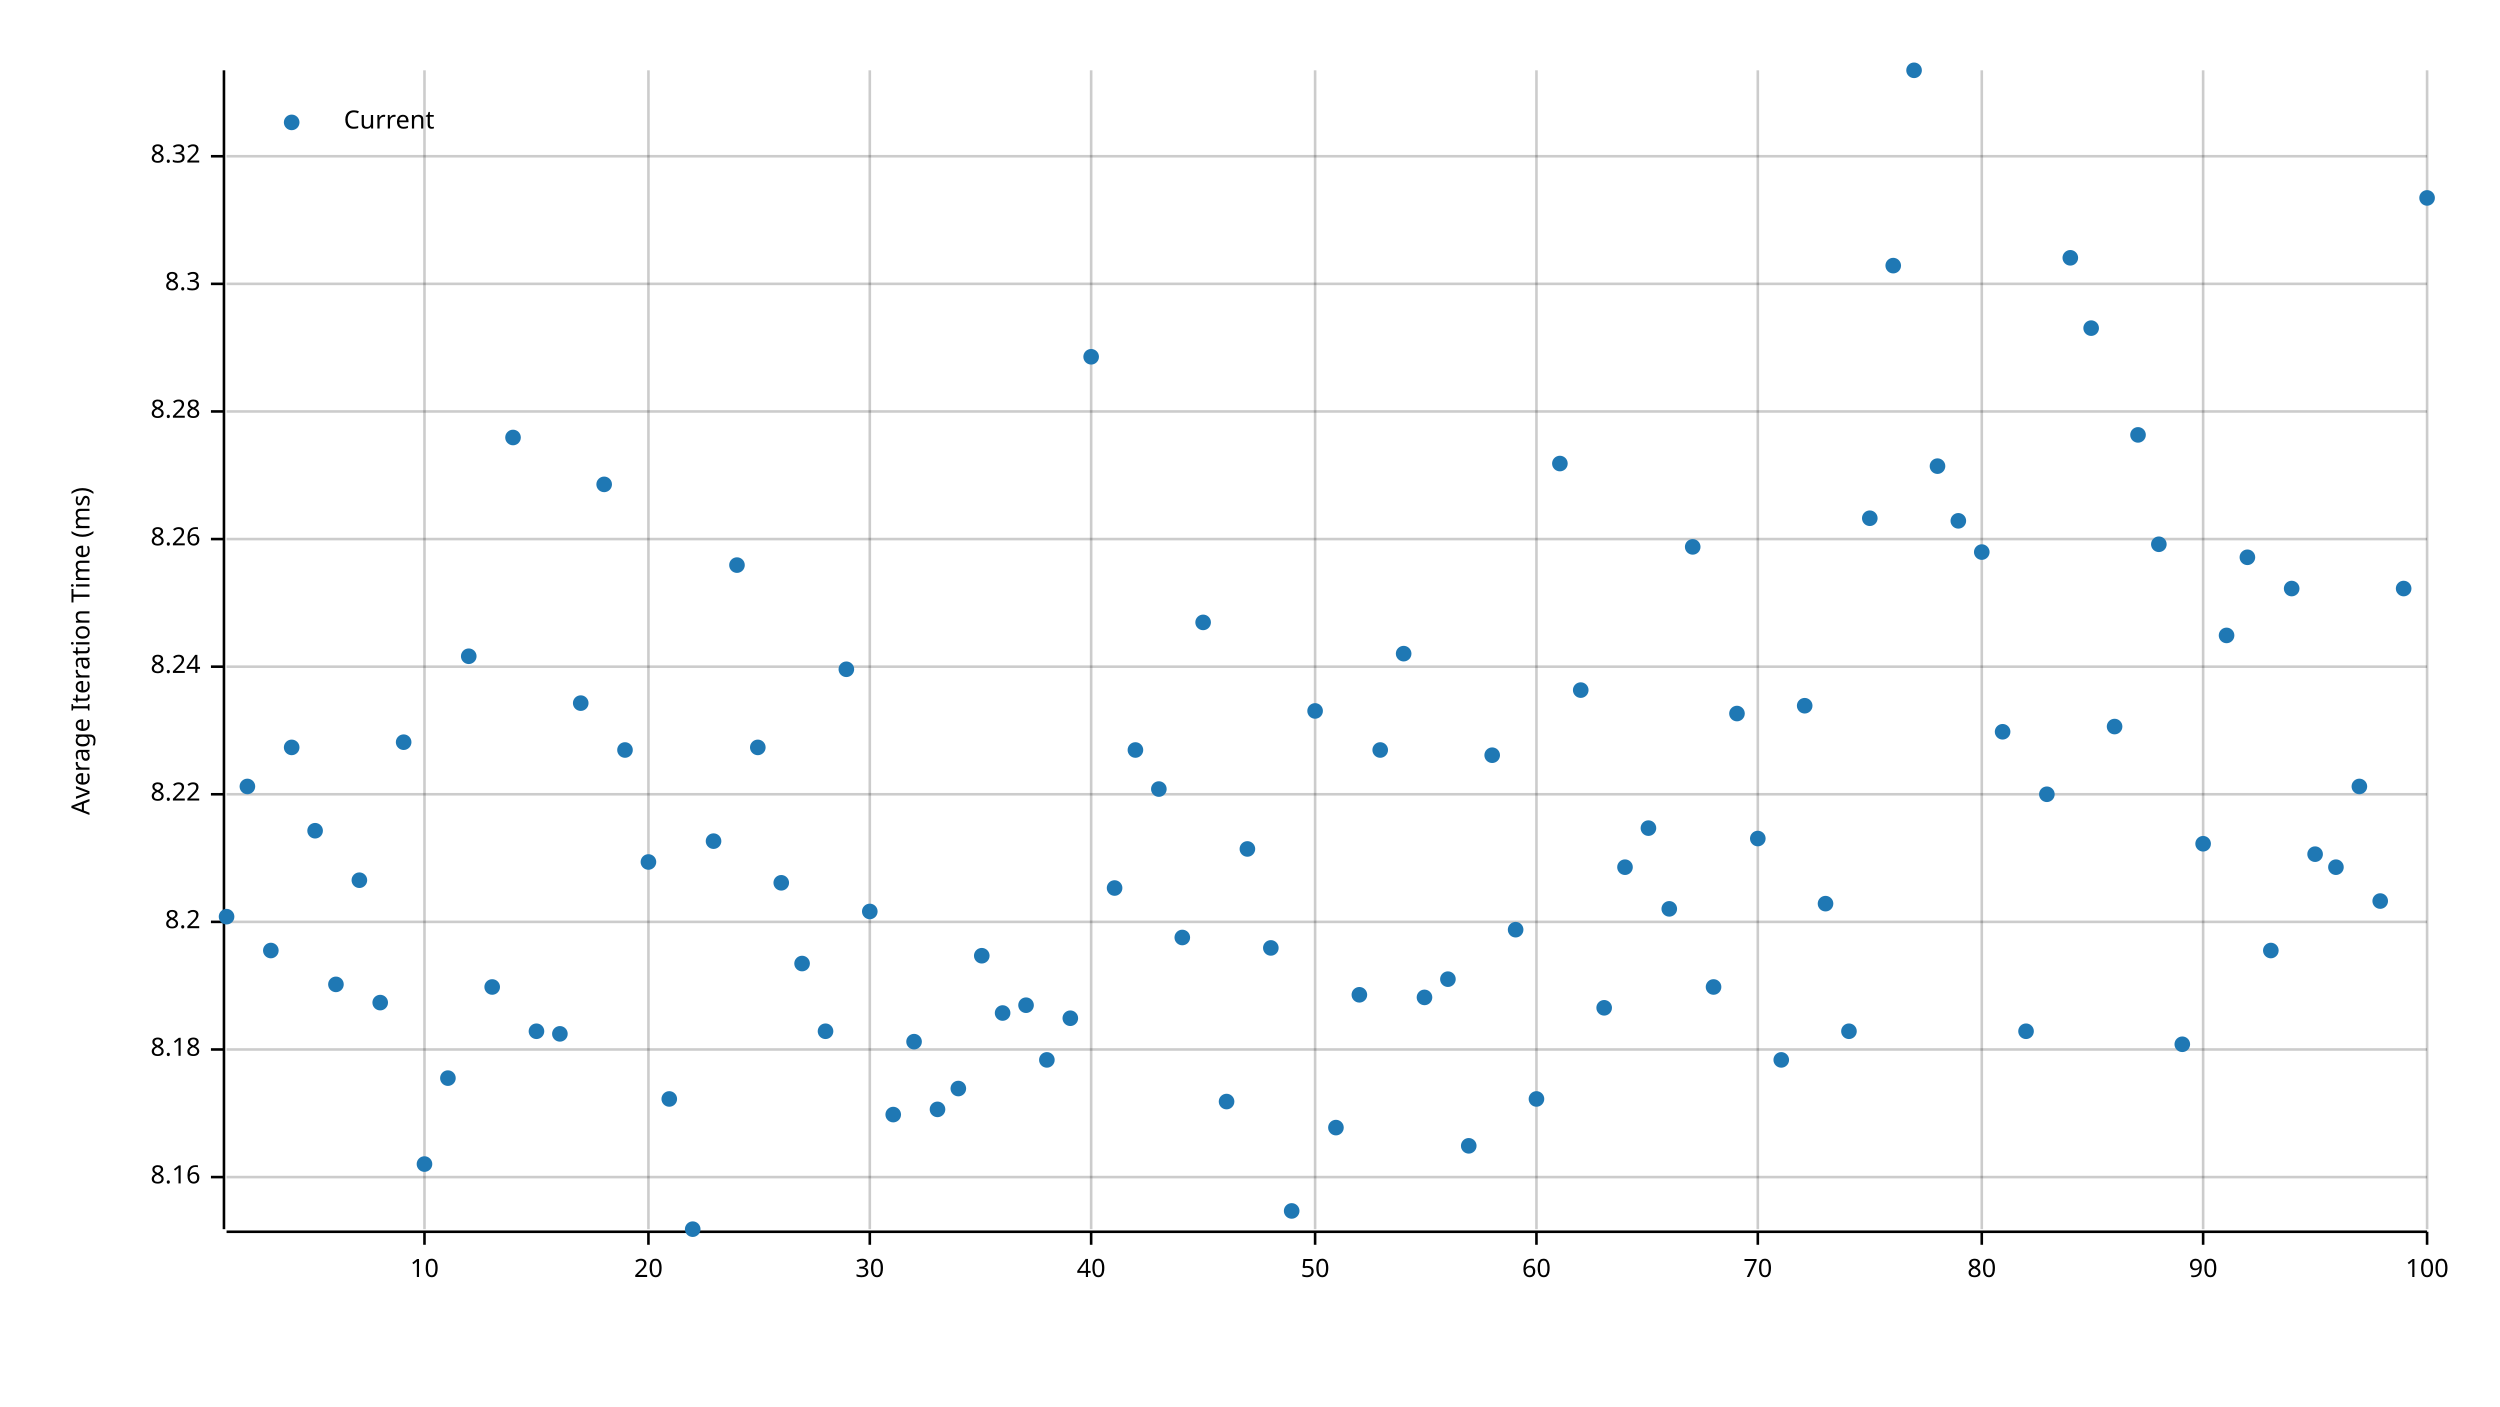
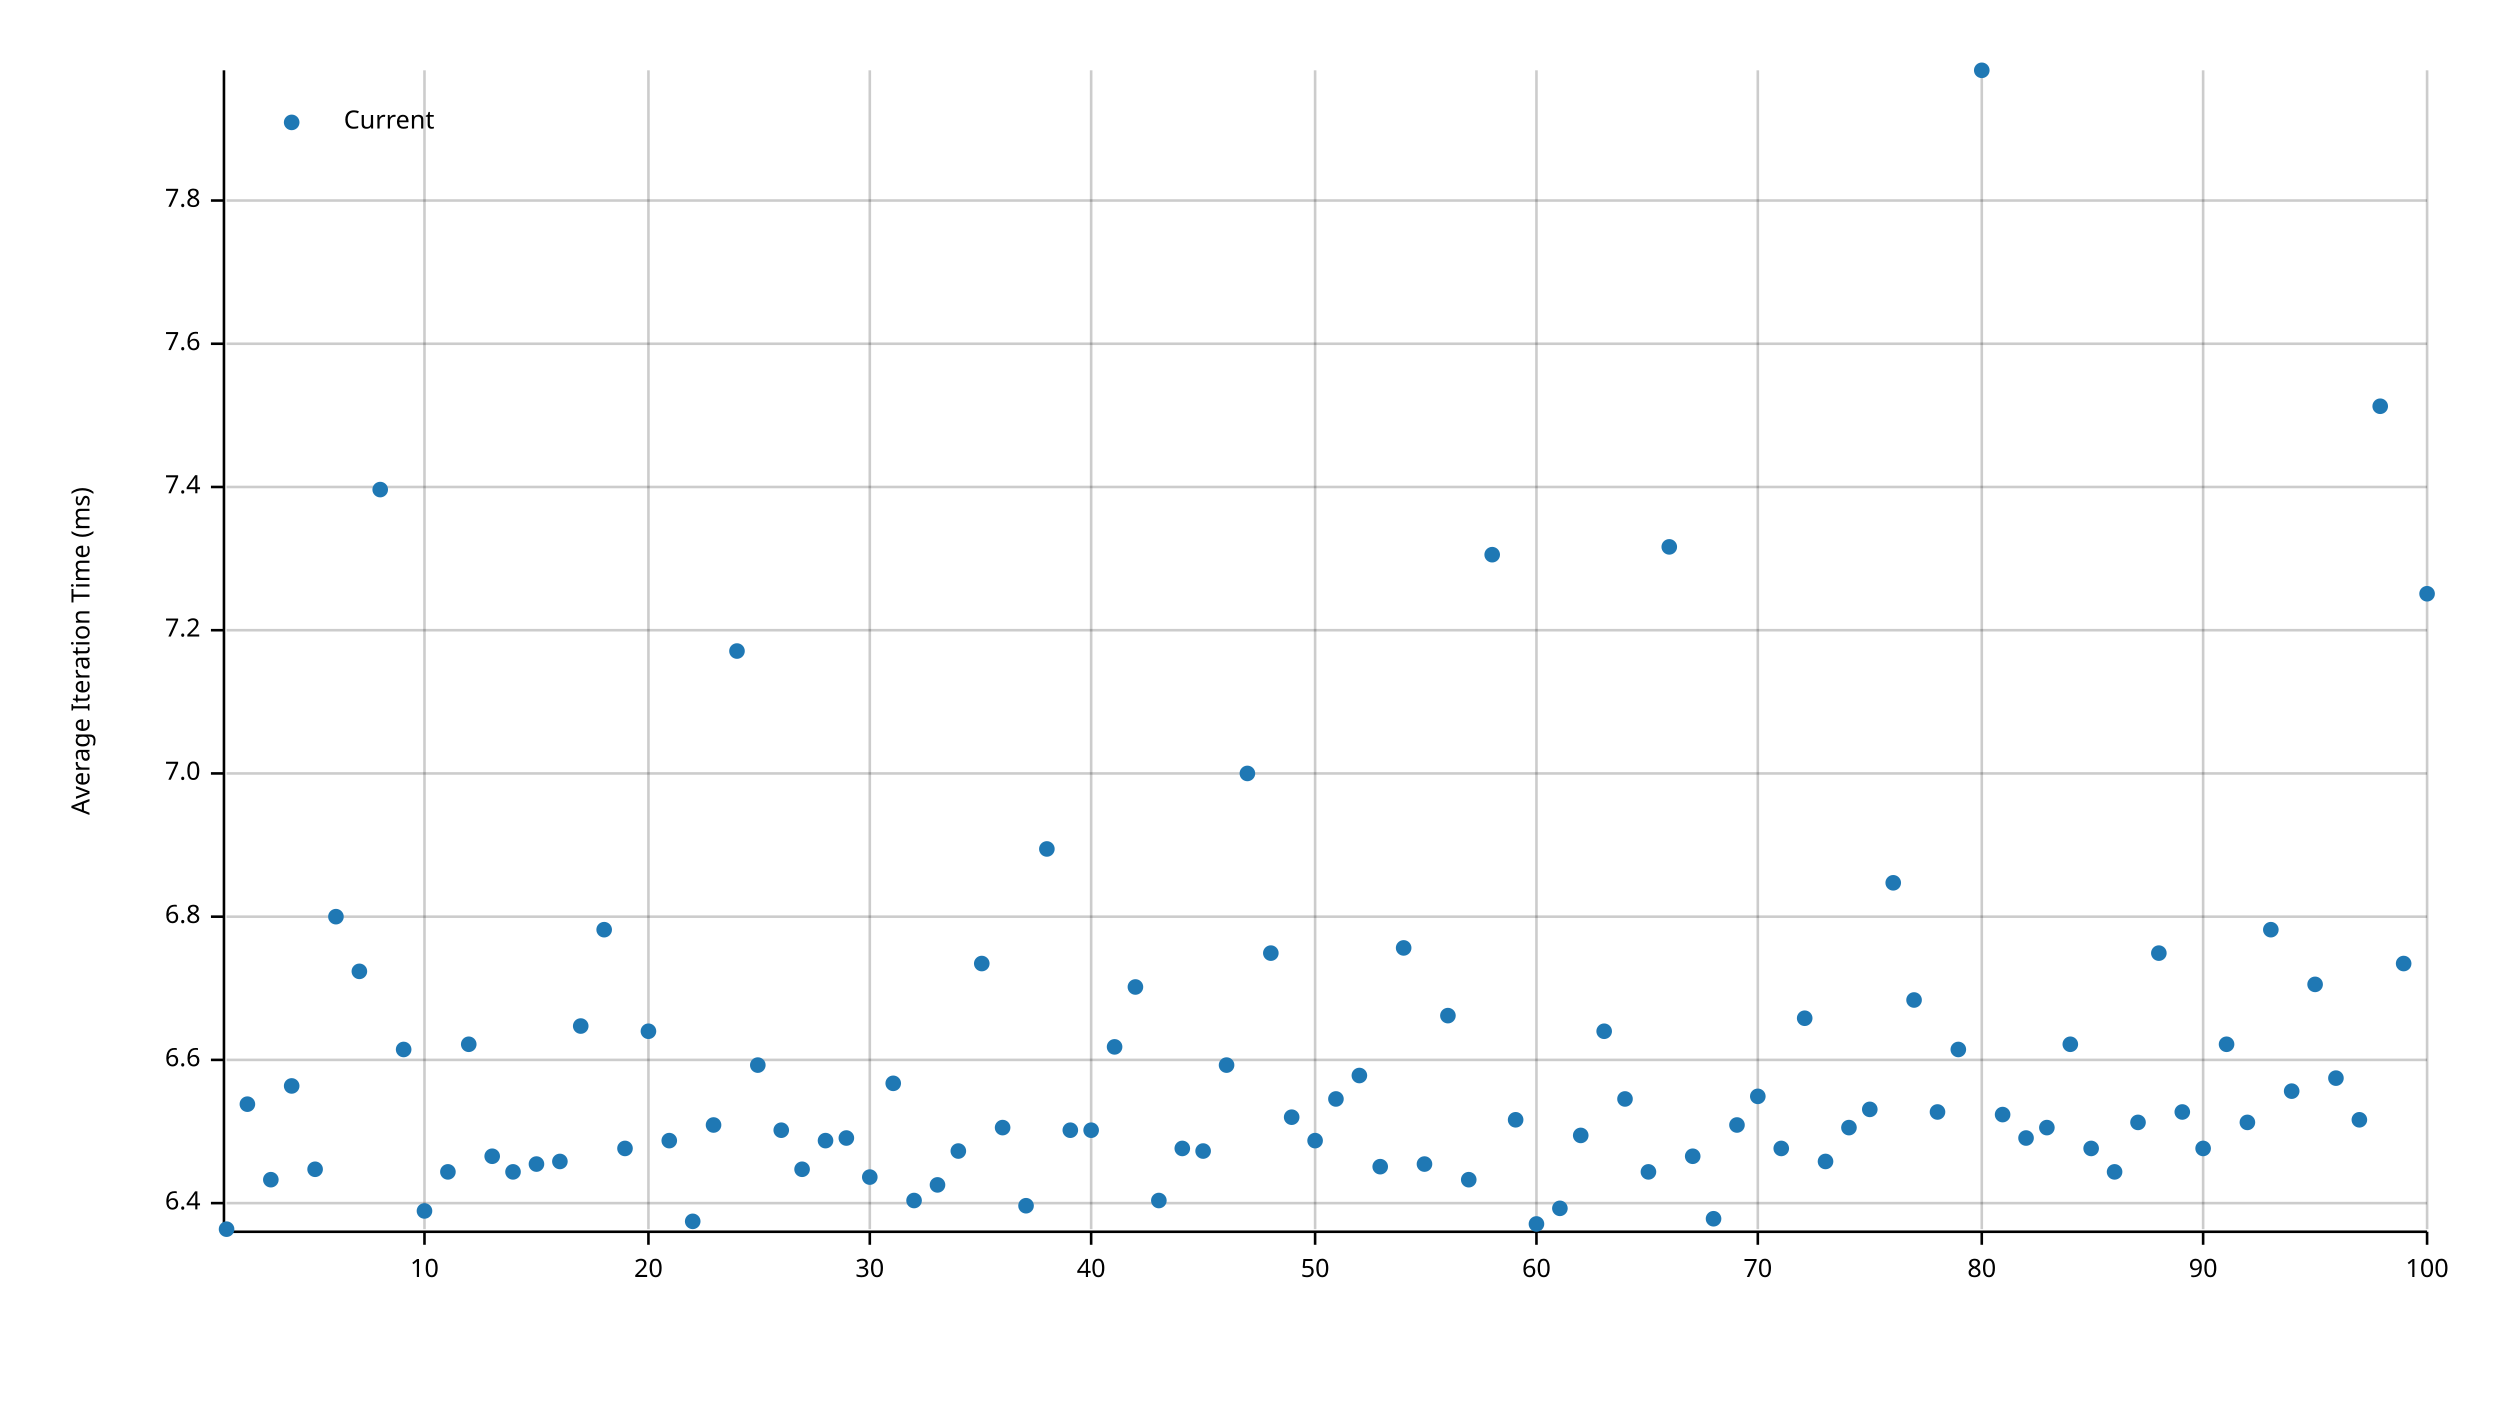
<svg xmlns="http://www.w3.org/2000/svg" width="960" height="540" viewBox="0 0 960 540">
  <text x="27" y="250" dy="0.76em" text-anchor="middle" font-family="sans-serif" font-size="9.677" opacity="1" fill="#000000" transform="rotate(270, 27, 250)">
Average Iteration Time (ms)
</text>
  <line opacity="0.2" stroke="#000000" stroke-width="1" x1="163" y1="472" x2="163" y2="27" />
  <line opacity="0.2" stroke="#000000" stroke-width="1" x1="249" y1="472" x2="249" y2="27" />
  <line opacity="0.2" stroke="#000000" stroke-width="1" x1="334" y1="472" x2="334" y2="27" />
  <line opacity="0.2" stroke="#000000" stroke-width="1" x1="419" y1="472" x2="419" y2="27" />
  <line opacity="0.2" stroke="#000000" stroke-width="1" x1="505" y1="472" x2="505" y2="27" />
  <line opacity="0.2" stroke="#000000" stroke-width="1" x1="590" y1="472" x2="590" y2="27" />
  <line opacity="0.2" stroke="#000000" stroke-width="1" x1="675" y1="472" x2="675" y2="27" />
  <line opacity="0.2" stroke="#000000" stroke-width="1" x1="761" y1="472" x2="761" y2="27" />
  <line opacity="0.2" stroke="#000000" stroke-width="1" x1="846" y1="472" x2="846" y2="27" />
  <line opacity="0.2" stroke="#000000" stroke-width="1" x1="932" y1="472" x2="932" y2="27" />
-   <line opacity="0.2" stroke="#000000" stroke-width="1" x1="87" y1="452" x2="932" y2="452" />
-   <line opacity="0.2" stroke="#000000" stroke-width="1" x1="87" y1="403" x2="932" y2="403" />
-   <line opacity="0.2" stroke="#000000" stroke-width="1" x1="87" y1="354" x2="932" y2="354" />
-   <line opacity="0.2" stroke="#000000" stroke-width="1" x1="87" y1="305" x2="932" y2="305" />
-   <line opacity="0.2" stroke="#000000" stroke-width="1" x1="87" y1="256" x2="932" y2="256" />
-   <line opacity="0.2" stroke="#000000" stroke-width="1" x1="87" y1="207" x2="932" y2="207" />
-   <line opacity="0.2" stroke="#000000" stroke-width="1" x1="87" y1="158" x2="932" y2="158" />
-   <line opacity="0.2" stroke="#000000" stroke-width="1" x1="87" y1="109" x2="932" y2="109" />
-   <line opacity="0.2" stroke="#000000" stroke-width="1" x1="87" y1="60" x2="932" y2="60" />
+   <line opacity="0.2" stroke="#000000" stroke-width="1" x1="87" y1="462" x2="932" y2="462" />
+   <line opacity="0.2" stroke="#000000" stroke-width="1" x1="87" y1="407" x2="932" y2="407" />
+   <line opacity="0.2" stroke="#000000" stroke-width="1" x1="87" y1="352" x2="932" y2="352" />
+   <line opacity="0.2" stroke="#000000" stroke-width="1" x1="87" y1="297" x2="932" y2="297" />
+   <line opacity="0.2" stroke="#000000" stroke-width="1" x1="87" y1="242" x2="932" y2="242" />
+   <line opacity="0.2" stroke="#000000" stroke-width="1" x1="87" y1="187" x2="932" y2="187" />
+   <line opacity="0.2" stroke="#000000" stroke-width="1" x1="87" y1="132" x2="932" y2="132" />
+   <line opacity="0.2" stroke="#000000" stroke-width="1" x1="87" y1="77" x2="932" y2="77" />
  <polyline fill="none" opacity="1" stroke="#000000" stroke-width="1" points="86,27 86,472 " />
-   <text x="77" y="452" dy="0.5ex" text-anchor="end" font-family="sans-serif" font-size="9.677" opacity="1" fill="#000000">
- 8.16
- </text>
-   <polyline fill="none" opacity="1" stroke="#000000" stroke-width="1" points="81,452 86,452 " />
-   <text x="77" y="403" dy="0.5ex" text-anchor="end" font-family="sans-serif" font-size="9.677" opacity="1" fill="#000000">
- 8.18
- </text>
-   <polyline fill="none" opacity="1" stroke="#000000" stroke-width="1" points="81,403 86,403 " />
-   <text x="77" y="354" dy="0.5ex" text-anchor="end" font-family="sans-serif" font-size="9.677" opacity="1" fill="#000000">
- 8.2
- </text>
-   <polyline fill="none" opacity="1" stroke="#000000" stroke-width="1" points="81,354 86,354 " />
-   <text x="77" y="305" dy="0.5ex" text-anchor="end" font-family="sans-serif" font-size="9.677" opacity="1" fill="#000000">
- 8.22
- </text>
-   <polyline fill="none" opacity="1" stroke="#000000" stroke-width="1" points="81,305 86,305 " />
-   <text x="77" y="256" dy="0.5ex" text-anchor="end" font-family="sans-serif" font-size="9.677" opacity="1" fill="#000000">
- 8.24
- </text>
-   <polyline fill="none" opacity="1" stroke="#000000" stroke-width="1" points="81,256 86,256 " />
-   <text x="77" y="207" dy="0.5ex" text-anchor="end" font-family="sans-serif" font-size="9.677" opacity="1" fill="#000000">
- 8.26
- </text>
-   <polyline fill="none" opacity="1" stroke="#000000" stroke-width="1" points="81,207 86,207 " />
-   <text x="77" y="158" dy="0.5ex" text-anchor="end" font-family="sans-serif" font-size="9.677" opacity="1" fill="#000000">
- 8.28
- </text>
-   <polyline fill="none" opacity="1" stroke="#000000" stroke-width="1" points="81,158 86,158 " />
-   <text x="77" y="109" dy="0.5ex" text-anchor="end" font-family="sans-serif" font-size="9.677" opacity="1" fill="#000000">
- 8.3
- </text>
-   <polyline fill="none" opacity="1" stroke="#000000" stroke-width="1" points="81,109 86,109 " />
-   <text x="77" y="60" dy="0.5ex" text-anchor="end" font-family="sans-serif" font-size="9.677" opacity="1" fill="#000000">
- 8.32
- </text>
-   <polyline fill="none" opacity="1" stroke="#000000" stroke-width="1" points="81,60 86,60 " />
+   <text x="77" y="462" dy="0.5ex" text-anchor="end" font-family="sans-serif" font-size="9.677" opacity="1" fill="#000000">
+ 6.4
+ </text>
+   <polyline fill="none" opacity="1" stroke="#000000" stroke-width="1" points="81,462 86,462 " />
+   <text x="77" y="407" dy="0.5ex" text-anchor="end" font-family="sans-serif" font-size="9.677" opacity="1" fill="#000000">
+ 6.6
+ </text>
+   <polyline fill="none" opacity="1" stroke="#000000" stroke-width="1" points="81,407 86,407 " />
+   <text x="77" y="352" dy="0.5ex" text-anchor="end" font-family="sans-serif" font-size="9.677" opacity="1" fill="#000000">
+ 6.8
+ </text>
+   <polyline fill="none" opacity="1" stroke="#000000" stroke-width="1" points="81,352 86,352 " />
+   <text x="77" y="297" dy="0.5ex" text-anchor="end" font-family="sans-serif" font-size="9.677" opacity="1" fill="#000000">
+ 7.0
+ </text>
+   <polyline fill="none" opacity="1" stroke="#000000" stroke-width="1" points="81,297 86,297 " />
+   <text x="77" y="242" dy="0.5ex" text-anchor="end" font-family="sans-serif" font-size="9.677" opacity="1" fill="#000000">
+ 7.2
+ </text>
+   <polyline fill="none" opacity="1" stroke="#000000" stroke-width="1" points="81,242 86,242 " />
+   <text x="77" y="187" dy="0.5ex" text-anchor="end" font-family="sans-serif" font-size="9.677" opacity="1" fill="#000000">
+ 7.4
+ </text>
+   <polyline fill="none" opacity="1" stroke="#000000" stroke-width="1" points="81,187 86,187 " />
+   <text x="77" y="132" dy="0.5ex" text-anchor="end" font-family="sans-serif" font-size="9.677" opacity="1" fill="#000000">
+ 7.6
+ </text>
+   <polyline fill="none" opacity="1" stroke="#000000" stroke-width="1" points="81,132 86,132 " />
+   <text x="77" y="77" dy="0.5ex" text-anchor="end" font-family="sans-serif" font-size="9.677" opacity="1" fill="#000000">
+ 7.8
+ </text>
+   <polyline fill="none" opacity="1" stroke="#000000" stroke-width="1" points="81,77 86,77 " />
  <polyline fill="none" opacity="1" stroke="#000000" stroke-width="1" points="87,473 932,473 " />
  <text x="163" y="483" dy="0.76em" text-anchor="middle" font-family="sans-serif" font-size="9.677" opacity="1" fill="#000000">
10
</text>
  <polyline fill="none" opacity="1" stroke="#000000" stroke-width="1" points="163,473 163,478 " />
  <text x="249" y="483" dy="0.76em" text-anchor="middle" font-family="sans-serif" font-size="9.677" opacity="1" fill="#000000">
20
</text>
  <polyline fill="none" opacity="1" stroke="#000000" stroke-width="1" points="249,473 249,478 " />
  <text x="334" y="483" dy="0.76em" text-anchor="middle" font-family="sans-serif" font-size="9.677" opacity="1" fill="#000000">
30
</text>
  <polyline fill="none" opacity="1" stroke="#000000" stroke-width="1" points="334,473 334,478 " />
  <text x="419" y="483" dy="0.76em" text-anchor="middle" font-family="sans-serif" font-size="9.677" opacity="1" fill="#000000">
40
</text>
  <polyline fill="none" opacity="1" stroke="#000000" stroke-width="1" points="419,473 419,478 " />
  <text x="505" y="483" dy="0.76em" text-anchor="middle" font-family="sans-serif" font-size="9.677" opacity="1" fill="#000000">
50
</text>
  <polyline fill="none" opacity="1" stroke="#000000" stroke-width="1" points="505,473 505,478 " />
  <text x="590" y="483" dy="0.76em" text-anchor="middle" font-family="sans-serif" font-size="9.677" opacity="1" fill="#000000">
60
</text>
  <polyline fill="none" opacity="1" stroke="#000000" stroke-width="1" points="590,473 590,478 " />
  <text x="675" y="483" dy="0.76em" text-anchor="middle" font-family="sans-serif" font-size="9.677" opacity="1" fill="#000000">
70
</text>
  <polyline fill="none" opacity="1" stroke="#000000" stroke-width="1" points="675,473 675,478 " />
  <text x="761" y="483" dy="0.76em" text-anchor="middle" font-family="sans-serif" font-size="9.677" opacity="1" fill="#000000">
80
</text>
  <polyline fill="none" opacity="1" stroke="#000000" stroke-width="1" points="761,473 761,478 " />
  <text x="846" y="483" dy="0.76em" text-anchor="middle" font-family="sans-serif" font-size="9.677" opacity="1" fill="#000000">
90
</text>
  <polyline fill="none" opacity="1" stroke="#000000" stroke-width="1" points="846,473 846,478 " />
  <text x="932" y="483" dy="0.76em" text-anchor="middle" font-family="sans-serif" font-size="9.677" opacity="1" fill="#000000">
100
</text>
  <polyline fill="none" opacity="1" stroke="#000000" stroke-width="1" points="932,473 932,478 " />
-   <circle cx="87" cy="352" r="3" opacity="1" fill="#1F78B4" stroke="none" stroke-width="1" />
-   <circle cx="95" cy="302" r="3" opacity="1" fill="#1F78B4" stroke="none" stroke-width="1" />
-   <circle cx="104" cy="365" r="3" opacity="1" fill="#1F78B4" stroke="none" stroke-width="1" />
-   <circle cx="112" cy="287" r="3" opacity="1" fill="#1F78B4" stroke="none" stroke-width="1" />
-   <circle cx="121" cy="319" r="3" opacity="1" fill="#1F78B4" stroke="none" stroke-width="1" />
-   <circle cx="129" cy="378" r="3" opacity="1" fill="#1F78B4" stroke="none" stroke-width="1" />
-   <circle cx="138" cy="338" r="3" opacity="1" fill="#1F78B4" stroke="none" stroke-width="1" />
-   <circle cx="146" cy="385" r="3" opacity="1" fill="#1F78B4" stroke="none" stroke-width="1" />
-   <circle cx="155" cy="285" r="3" opacity="1" fill="#1F78B4" stroke="none" stroke-width="1" />
-   <circle cx="163" cy="447" r="3" opacity="1" fill="#1F78B4" stroke="none" stroke-width="1" />
-   <circle cx="172" cy="414" r="3" opacity="1" fill="#1F78B4" stroke="none" stroke-width="1" />
-   <circle cx="180" cy="252" r="3" opacity="1" fill="#1F78B4" stroke="none" stroke-width="1" />
-   <circle cx="189" cy="379" r="3" opacity="1" fill="#1F78B4" stroke="none" stroke-width="1" />
-   <circle cx="197" cy="168" r="3" opacity="1" fill="#1F78B4" stroke="none" stroke-width="1" />
-   <circle cx="206" cy="396" r="3" opacity="1" fill="#1F78B4" stroke="none" stroke-width="1" />
-   <circle cx="215" cy="397" r="3" opacity="1" fill="#1F78B4" stroke="none" stroke-width="1" />
-   <circle cx="223" cy="270" r="3" opacity="1" fill="#1F78B4" stroke="none" stroke-width="1" />
-   <circle cx="232" cy="186" r="3" opacity="1" fill="#1F78B4" stroke="none" stroke-width="1" />
-   <circle cx="240" cy="288" r="3" opacity="1" fill="#1F78B4" stroke="none" stroke-width="1" />
-   <circle cx="249" cy="331" r="3" opacity="1" fill="#1F78B4" stroke="none" stroke-width="1" />
-   <circle cx="257" cy="422" r="3" opacity="1" fill="#1F78B4" stroke="none" stroke-width="1" />
-   <circle cx="266" cy="472" r="3" opacity="1" fill="#1F78B4" stroke="none" stroke-width="1" />
-   <circle cx="274" cy="323" r="3" opacity="1" fill="#1F78B4" stroke="none" stroke-width="1" />
-   <circle cx="283" cy="217" r="3" opacity="1" fill="#1F78B4" stroke="none" stroke-width="1" />
-   <circle cx="291" cy="287" r="3" opacity="1" fill="#1F78B4" stroke="none" stroke-width="1" />
-   <circle cx="300" cy="339" r="3" opacity="1" fill="#1F78B4" stroke="none" stroke-width="1" />
-   <circle cx="308" cy="370" r="3" opacity="1" fill="#1F78B4" stroke="none" stroke-width="1" />
-   <circle cx="317" cy="396" r="3" opacity="1" fill="#1F78B4" stroke="none" stroke-width="1" />
-   <circle cx="325" cy="257" r="3" opacity="1" fill="#1F78B4" stroke="none" stroke-width="1" />
-   <circle cx="334" cy="350" r="3" opacity="1" fill="#1F78B4" stroke="none" stroke-width="1" />
-   <circle cx="343" cy="428" r="3" opacity="1" fill="#1F78B4" stroke="none" stroke-width="1" />
-   <circle cx="351" cy="400" r="3" opacity="1" fill="#1F78B4" stroke="none" stroke-width="1" />
-   <circle cx="360" cy="426" r="3" opacity="1" fill="#1F78B4" stroke="none" stroke-width="1" />
-   <circle cx="368" cy="418" r="3" opacity="1" fill="#1F78B4" stroke="none" stroke-width="1" />
-   <circle cx="377" cy="367" r="3" opacity="1" fill="#1F78B4" stroke="none" stroke-width="1" />
-   <circle cx="385" cy="389" r="3" opacity="1" fill="#1F78B4" stroke="none" stroke-width="1" />
-   <circle cx="394" cy="386" r="3" opacity="1" fill="#1F78B4" stroke="none" stroke-width="1" />
-   <circle cx="402" cy="407" r="3" opacity="1" fill="#1F78B4" stroke="none" stroke-width="1" />
-   <circle cx="411" cy="391" r="3" opacity="1" fill="#1F78B4" stroke="none" stroke-width="1" />
-   <circle cx="419" cy="137" r="3" opacity="1" fill="#1F78B4" stroke="none" stroke-width="1" />
-   <circle cx="428" cy="341" r="3" opacity="1" fill="#1F78B4" stroke="none" stroke-width="1" />
-   <circle cx="436" cy="288" r="3" opacity="1" fill="#1F78B4" stroke="none" stroke-width="1" />
-   <circle cx="445" cy="303" r="3" opacity="1" fill="#1F78B4" stroke="none" stroke-width="1" />
-   <circle cx="454" cy="360" r="3" opacity="1" fill="#1F78B4" stroke="none" stroke-width="1" />
-   <circle cx="462" cy="239" r="3" opacity="1" fill="#1F78B4" stroke="none" stroke-width="1" />
-   <circle cx="471" cy="423" r="3" opacity="1" fill="#1F78B4" stroke="none" stroke-width="1" />
-   <circle cx="479" cy="326" r="3" opacity="1" fill="#1F78B4" stroke="none" stroke-width="1" />
-   <circle cx="488" cy="364" r="3" opacity="1" fill="#1F78B4" stroke="none" stroke-width="1" />
-   <circle cx="496" cy="465" r="3" opacity="1" fill="#1F78B4" stroke="none" stroke-width="1" />
-   <circle cx="505" cy="273" r="3" opacity="1" fill="#1F78B4" stroke="none" stroke-width="1" />
-   <circle cx="513" cy="433" r="3" opacity="1" fill="#1F78B4" stroke="none" stroke-width="1" />
-   <circle cx="522" cy="382" r="3" opacity="1" fill="#1F78B4" stroke="none" stroke-width="1" />
-   <circle cx="530" cy="288" r="3" opacity="1" fill="#1F78B4" stroke="none" stroke-width="1" />
-   <circle cx="539" cy="251" r="3" opacity="1" fill="#1F78B4" stroke="none" stroke-width="1" />
-   <circle cx="547" cy="383" r="3" opacity="1" fill="#1F78B4" stroke="none" stroke-width="1" />
-   <circle cx="556" cy="376" r="3" opacity="1" fill="#1F78B4" stroke="none" stroke-width="1" />
-   <circle cx="564" cy="440" r="3" opacity="1" fill="#1F78B4" stroke="none" stroke-width="1" />
-   <circle cx="573" cy="290" r="3" opacity="1" fill="#1F78B4" stroke="none" stroke-width="1" />
-   <circle cx="582" cy="357" r="3" opacity="1" fill="#1F78B4" stroke="none" stroke-width="1" />
-   <circle cx="590" cy="422" r="3" opacity="1" fill="#1F78B4" stroke="none" stroke-width="1" />
-   <circle cx="599" cy="178" r="3" opacity="1" fill="#1F78B4" stroke="none" stroke-width="1" />
-   <circle cx="607" cy="265" r="3" opacity="1" fill="#1F78B4" stroke="none" stroke-width="1" />
-   <circle cx="616" cy="387" r="3" opacity="1" fill="#1F78B4" stroke="none" stroke-width="1" />
-   <circle cx="624" cy="333" r="3" opacity="1" fill="#1F78B4" stroke="none" stroke-width="1" />
-   <circle cx="633" cy="318" r="3" opacity="1" fill="#1F78B4" stroke="none" stroke-width="1" />
-   <circle cx="641" cy="349" r="3" opacity="1" fill="#1F78B4" stroke="none" stroke-width="1" />
-   <circle cx="650" cy="210" r="3" opacity="1" fill="#1F78B4" stroke="none" stroke-width="1" />
-   <circle cx="658" cy="379" r="3" opacity="1" fill="#1F78B4" stroke="none" stroke-width="1" />
-   <circle cx="667" cy="274" r="3" opacity="1" fill="#1F78B4" stroke="none" stroke-width="1" />
-   <circle cx="675" cy="322" r="3" opacity="1" fill="#1F78B4" stroke="none" stroke-width="1" />
-   <circle cx="684" cy="407" r="3" opacity="1" fill="#1F78B4" stroke="none" stroke-width="1" />
-   <circle cx="693" cy="271" r="3" opacity="1" fill="#1F78B4" stroke="none" stroke-width="1" />
-   <circle cx="701" cy="347" r="3" opacity="1" fill="#1F78B4" stroke="none" stroke-width="1" />
-   <circle cx="710" cy="396" r="3" opacity="1" fill="#1F78B4" stroke="none" stroke-width="1" />
-   <circle cx="718" cy="199" r="3" opacity="1" fill="#1F78B4" stroke="none" stroke-width="1" />
-   <circle cx="727" cy="102" r="3" opacity="1" fill="#1F78B4" stroke="none" stroke-width="1" />
-   <circle cx="735" cy="27" r="3" opacity="1" fill="#1F78B4" stroke="none" stroke-width="1" />
-   <circle cx="744" cy="179" r="3" opacity="1" fill="#1F78B4" stroke="none" stroke-width="1" />
-   <circle cx="752" cy="200" r="3" opacity="1" fill="#1F78B4" stroke="none" stroke-width="1" />
-   <circle cx="761" cy="212" r="3" opacity="1" fill="#1F78B4" stroke="none" stroke-width="1" />
-   <circle cx="769" cy="281" r="3" opacity="1" fill="#1F78B4" stroke="none" stroke-width="1" />
-   <circle cx="778" cy="396" r="3" opacity="1" fill="#1F78B4" stroke="none" stroke-width="1" />
-   <circle cx="786" cy="305" r="3" opacity="1" fill="#1F78B4" stroke="none" stroke-width="1" />
-   <circle cx="795" cy="99" r="3" opacity="1" fill="#1F78B4" stroke="none" stroke-width="1" />
-   <circle cx="803" cy="126" r="3" opacity="1" fill="#1F78B4" stroke="none" stroke-width="1" />
-   <circle cx="812" cy="279" r="3" opacity="1" fill="#1F78B4" stroke="none" stroke-width="1" />
-   <circle cx="821" cy="167" r="3" opacity="1" fill="#1F78B4" stroke="none" stroke-width="1" />
-   <circle cx="829" cy="209" r="3" opacity="1" fill="#1F78B4" stroke="none" stroke-width="1" />
-   <circle cx="838" cy="401" r="3" opacity="1" fill="#1F78B4" stroke="none" stroke-width="1" />
-   <circle cx="846" cy="324" r="3" opacity="1" fill="#1F78B4" stroke="none" stroke-width="1" />
-   <circle cx="855" cy="244" r="3" opacity="1" fill="#1F78B4" stroke="none" stroke-width="1" />
-   <circle cx="863" cy="214" r="3" opacity="1" fill="#1F78B4" stroke="none" stroke-width="1" />
-   <circle cx="872" cy="365" r="3" opacity="1" fill="#1F78B4" stroke="none" stroke-width="1" />
-   <circle cx="880" cy="226" r="3" opacity="1" fill="#1F78B4" stroke="none" stroke-width="1" />
-   <circle cx="889" cy="328" r="3" opacity="1" fill="#1F78B4" stroke="none" stroke-width="1" />
-   <circle cx="897" cy="333" r="3" opacity="1" fill="#1F78B4" stroke="none" stroke-width="1" />
-   <circle cx="906" cy="302" r="3" opacity="1" fill="#1F78B4" stroke="none" stroke-width="1" />
-   <circle cx="914" cy="346" r="3" opacity="1" fill="#1F78B4" stroke="none" stroke-width="1" />
-   <circle cx="923" cy="226" r="3" opacity="1" fill="#1F78B4" stroke="none" stroke-width="1" />
-   <circle cx="932" cy="76" r="3" opacity="1" fill="#1F78B4" stroke="none" stroke-width="1" />
+   <circle cx="87" cy="472" r="3" opacity="1" fill="#1F78B4" stroke="none" stroke-width="1" />
+   <circle cx="95" cy="424" r="3" opacity="1" fill="#1F78B4" stroke="none" stroke-width="1" />
+   <circle cx="104" cy="453" r="3" opacity="1" fill="#1F78B4" stroke="none" stroke-width="1" />
+   <circle cx="112" cy="417" r="3" opacity="1" fill="#1F78B4" stroke="none" stroke-width="1" />
+   <circle cx="121" cy="449" r="3" opacity="1" fill="#1F78B4" stroke="none" stroke-width="1" />
+   <circle cx="129" cy="352" r="3" opacity="1" fill="#1F78B4" stroke="none" stroke-width="1" />
+   <circle cx="138" cy="373" r="3" opacity="1" fill="#1F78B4" stroke="none" stroke-width="1" />
+   <circle cx="146" cy="188" r="3" opacity="1" fill="#1F78B4" stroke="none" stroke-width="1" />
+   <circle cx="155" cy="403" r="3" opacity="1" fill="#1F78B4" stroke="none" stroke-width="1" />
+   <circle cx="163" cy="465" r="3" opacity="1" fill="#1F78B4" stroke="none" stroke-width="1" />
+   <circle cx="172" cy="450" r="3" opacity="1" fill="#1F78B4" stroke="none" stroke-width="1" />
+   <circle cx="180" cy="401" r="3" opacity="1" fill="#1F78B4" stroke="none" stroke-width="1" />
+   <circle cx="189" cy="444" r="3" opacity="1" fill="#1F78B4" stroke="none" stroke-width="1" />
+   <circle cx="197" cy="450" r="3" opacity="1" fill="#1F78B4" stroke="none" stroke-width="1" />
+   <circle cx="206" cy="447" r="3" opacity="1" fill="#1F78B4" stroke="none" stroke-width="1" />
+   <circle cx="215" cy="446" r="3" opacity="1" fill="#1F78B4" stroke="none" stroke-width="1" />
+   <circle cx="223" cy="394" r="3" opacity="1" fill="#1F78B4" stroke="none" stroke-width="1" />
+   <circle cx="232" cy="357" r="3" opacity="1" fill="#1F78B4" stroke="none" stroke-width="1" />
+   <circle cx="240" cy="441" r="3" opacity="1" fill="#1F78B4" stroke="none" stroke-width="1" />
+   <circle cx="249" cy="396" r="3" opacity="1" fill="#1F78B4" stroke="none" stroke-width="1" />
+   <circle cx="257" cy="438" r="3" opacity="1" fill="#1F78B4" stroke="none" stroke-width="1" />
+   <circle cx="266" cy="469" r="3" opacity="1" fill="#1F78B4" stroke="none" stroke-width="1" />
+   <circle cx="274" cy="432" r="3" opacity="1" fill="#1F78B4" stroke="none" stroke-width="1" />
+   <circle cx="283" cy="250" r="3" opacity="1" fill="#1F78B4" stroke="none" stroke-width="1" />
+   <circle cx="291" cy="409" r="3" opacity="1" fill="#1F78B4" stroke="none" stroke-width="1" />
+   <circle cx="300" cy="434" r="3" opacity="1" fill="#1F78B4" stroke="none" stroke-width="1" />
+   <circle cx="308" cy="449" r="3" opacity="1" fill="#1F78B4" stroke="none" stroke-width="1" />
+   <circle cx="317" cy="438" r="3" opacity="1" fill="#1F78B4" stroke="none" stroke-width="1" />
+   <circle cx="325" cy="437" r="3" opacity="1" fill="#1F78B4" stroke="none" stroke-width="1" />
+   <circle cx="334" cy="452" r="3" opacity="1" fill="#1F78B4" stroke="none" stroke-width="1" />
+   <circle cx="343" cy="416" r="3" opacity="1" fill="#1F78B4" stroke="none" stroke-width="1" />
+   <circle cx="351" cy="461" r="3" opacity="1" fill="#1F78B4" stroke="none" stroke-width="1" />
+   <circle cx="360" cy="455" r="3" opacity="1" fill="#1F78B4" stroke="none" stroke-width="1" />
+   <circle cx="368" cy="442" r="3" opacity="1" fill="#1F78B4" stroke="none" stroke-width="1" />
+   <circle cx="377" cy="370" r="3" opacity="1" fill="#1F78B4" stroke="none" stroke-width="1" />
+   <circle cx="385" cy="433" r="3" opacity="1" fill="#1F78B4" stroke="none" stroke-width="1" />
+   <circle cx="394" cy="463" r="3" opacity="1" fill="#1F78B4" stroke="none" stroke-width="1" />
+   <circle cx="402" cy="326" r="3" opacity="1" fill="#1F78B4" stroke="none" stroke-width="1" />
+   <circle cx="411" cy="434" r="3" opacity="1" fill="#1F78B4" stroke="none" stroke-width="1" />
+   <circle cx="419" cy="434" r="3" opacity="1" fill="#1F78B4" stroke="none" stroke-width="1" />
+   <circle cx="428" cy="402" r="3" opacity="1" fill="#1F78B4" stroke="none" stroke-width="1" />
+   <circle cx="436" cy="379" r="3" opacity="1" fill="#1F78B4" stroke="none" stroke-width="1" />
+   <circle cx="445" cy="461" r="3" opacity="1" fill="#1F78B4" stroke="none" stroke-width="1" />
+   <circle cx="454" cy="441" r="3" opacity="1" fill="#1F78B4" stroke="none" stroke-width="1" />
+   <circle cx="462" cy="442" r="3" opacity="1" fill="#1F78B4" stroke="none" stroke-width="1" />
+   <circle cx="471" cy="409" r="3" opacity="1" fill="#1F78B4" stroke="none" stroke-width="1" />
+   <circle cx="479" cy="297" r="3" opacity="1" fill="#1F78B4" stroke="none" stroke-width="1" />
+   <circle cx="488" cy="366" r="3" opacity="1" fill="#1F78B4" stroke="none" stroke-width="1" />
+   <circle cx="496" cy="429" r="3" opacity="1" fill="#1F78B4" stroke="none" stroke-width="1" />
+   <circle cx="505" cy="438" r="3" opacity="1" fill="#1F78B4" stroke="none" stroke-width="1" />
+   <circle cx="513" cy="422" r="3" opacity="1" fill="#1F78B4" stroke="none" stroke-width="1" />
+   <circle cx="522" cy="413" r="3" opacity="1" fill="#1F78B4" stroke="none" stroke-width="1" />
+   <circle cx="530" cy="448" r="3" opacity="1" fill="#1F78B4" stroke="none" stroke-width="1" />
+   <circle cx="539" cy="364" r="3" opacity="1" fill="#1F78B4" stroke="none" stroke-width="1" />
+   <circle cx="547" cy="447" r="3" opacity="1" fill="#1F78B4" stroke="none" stroke-width="1" />
+   <circle cx="556" cy="390" r="3" opacity="1" fill="#1F78B4" stroke="none" stroke-width="1" />
+   <circle cx="564" cy="453" r="3" opacity="1" fill="#1F78B4" stroke="none" stroke-width="1" />
+   <circle cx="573" cy="213" r="3" opacity="1" fill="#1F78B4" stroke="none" stroke-width="1" />
+   <circle cx="582" cy="430" r="3" opacity="1" fill="#1F78B4" stroke="none" stroke-width="1" />
+   <circle cx="590" cy="470" r="3" opacity="1" fill="#1F78B4" stroke="none" stroke-width="1" />
+   <circle cx="599" cy="464" r="3" opacity="1" fill="#1F78B4" stroke="none" stroke-width="1" />
+   <circle cx="607" cy="436" r="3" opacity="1" fill="#1F78B4" stroke="none" stroke-width="1" />
+   <circle cx="616" cy="396" r="3" opacity="1" fill="#1F78B4" stroke="none" stroke-width="1" />
+   <circle cx="624" cy="422" r="3" opacity="1" fill="#1F78B4" stroke="none" stroke-width="1" />
+   <circle cx="633" cy="450" r="3" opacity="1" fill="#1F78B4" stroke="none" stroke-width="1" />
+   <circle cx="641" cy="210" r="3" opacity="1" fill="#1F78B4" stroke="none" stroke-width="1" />
+   <circle cx="650" cy="444" r="3" opacity="1" fill="#1F78B4" stroke="none" stroke-width="1" />
+   <circle cx="658" cy="468" r="3" opacity="1" fill="#1F78B4" stroke="none" stroke-width="1" />
+   <circle cx="667" cy="432" r="3" opacity="1" fill="#1F78B4" stroke="none" stroke-width="1" />
+   <circle cx="675" cy="421" r="3" opacity="1" fill="#1F78B4" stroke="none" stroke-width="1" />
+   <circle cx="684" cy="441" r="3" opacity="1" fill="#1F78B4" stroke="none" stroke-width="1" />
+   <circle cx="693" cy="391" r="3" opacity="1" fill="#1F78B4" stroke="none" stroke-width="1" />
+   <circle cx="701" cy="446" r="3" opacity="1" fill="#1F78B4" stroke="none" stroke-width="1" />
+   <circle cx="710" cy="433" r="3" opacity="1" fill="#1F78B4" stroke="none" stroke-width="1" />
+   <circle cx="718" cy="426" r="3" opacity="1" fill="#1F78B4" stroke="none" stroke-width="1" />
+   <circle cx="727" cy="339" r="3" opacity="1" fill="#1F78B4" stroke="none" stroke-width="1" />
+   <circle cx="735" cy="384" r="3" opacity="1" fill="#1F78B4" stroke="none" stroke-width="1" />
+   <circle cx="744" cy="427" r="3" opacity="1" fill="#1F78B4" stroke="none" stroke-width="1" />
+   <circle cx="752" cy="403" r="3" opacity="1" fill="#1F78B4" stroke="none" stroke-width="1" />
+   <circle cx="761" cy="27" r="3" opacity="1" fill="#1F78B4" stroke="none" stroke-width="1" />
+   <circle cx="769" cy="428" r="3" opacity="1" fill="#1F78B4" stroke="none" stroke-width="1" />
+   <circle cx="778" cy="437" r="3" opacity="1" fill="#1F78B4" stroke="none" stroke-width="1" />
+   <circle cx="786" cy="433" r="3" opacity="1" fill="#1F78B4" stroke="none" stroke-width="1" />
+   <circle cx="795" cy="401" r="3" opacity="1" fill="#1F78B4" stroke="none" stroke-width="1" />
+   <circle cx="803" cy="441" r="3" opacity="1" fill="#1F78B4" stroke="none" stroke-width="1" />
+   <circle cx="812" cy="450" r="3" opacity="1" fill="#1F78B4" stroke="none" stroke-width="1" />
+   <circle cx="821" cy="431" r="3" opacity="1" fill="#1F78B4" stroke="none" stroke-width="1" />
+   <circle cx="829" cy="366" r="3" opacity="1" fill="#1F78B4" stroke="none" stroke-width="1" />
+   <circle cx="838" cy="427" r="3" opacity="1" fill="#1F78B4" stroke="none" stroke-width="1" />
+   <circle cx="846" cy="441" r="3" opacity="1" fill="#1F78B4" stroke="none" stroke-width="1" />
+   <circle cx="855" cy="401" r="3" opacity="1" fill="#1F78B4" stroke="none" stroke-width="1" />
+   <circle cx="863" cy="431" r="3" opacity="1" fill="#1F78B4" stroke="none" stroke-width="1" />
+   <circle cx="872" cy="357" r="3" opacity="1" fill="#1F78B4" stroke="none" stroke-width="1" />
+   <circle cx="880" cy="419" r="3" opacity="1" fill="#1F78B4" stroke="none" stroke-width="1" />
+   <circle cx="889" cy="378" r="3" opacity="1" fill="#1F78B4" stroke="none" stroke-width="1" />
+   <circle cx="897" cy="414" r="3" opacity="1" fill="#1F78B4" stroke="none" stroke-width="1" />
+   <circle cx="906" cy="430" r="3" opacity="1" fill="#1F78B4" stroke="none" stroke-width="1" />
+   <circle cx="914" cy="156" r="3" opacity="1" fill="#1F78B4" stroke="none" stroke-width="1" />
+   <circle cx="923" cy="370" r="3" opacity="1" fill="#1F78B4" stroke="none" stroke-width="1" />
+   <circle cx="932" cy="228" r="3" opacity="1" fill="#1F78B4" stroke="none" stroke-width="1" />
  <text x="132" y="42" dy="0.76em" text-anchor="start" font-family="sans-serif" font-size="9.677" opacity="1" fill="#000000">
Current
</text>
  <circle cx="112" cy="47" r="3" opacity="1" fill="#1F78B4" stroke="none" stroke-width="1" />
</svg>
